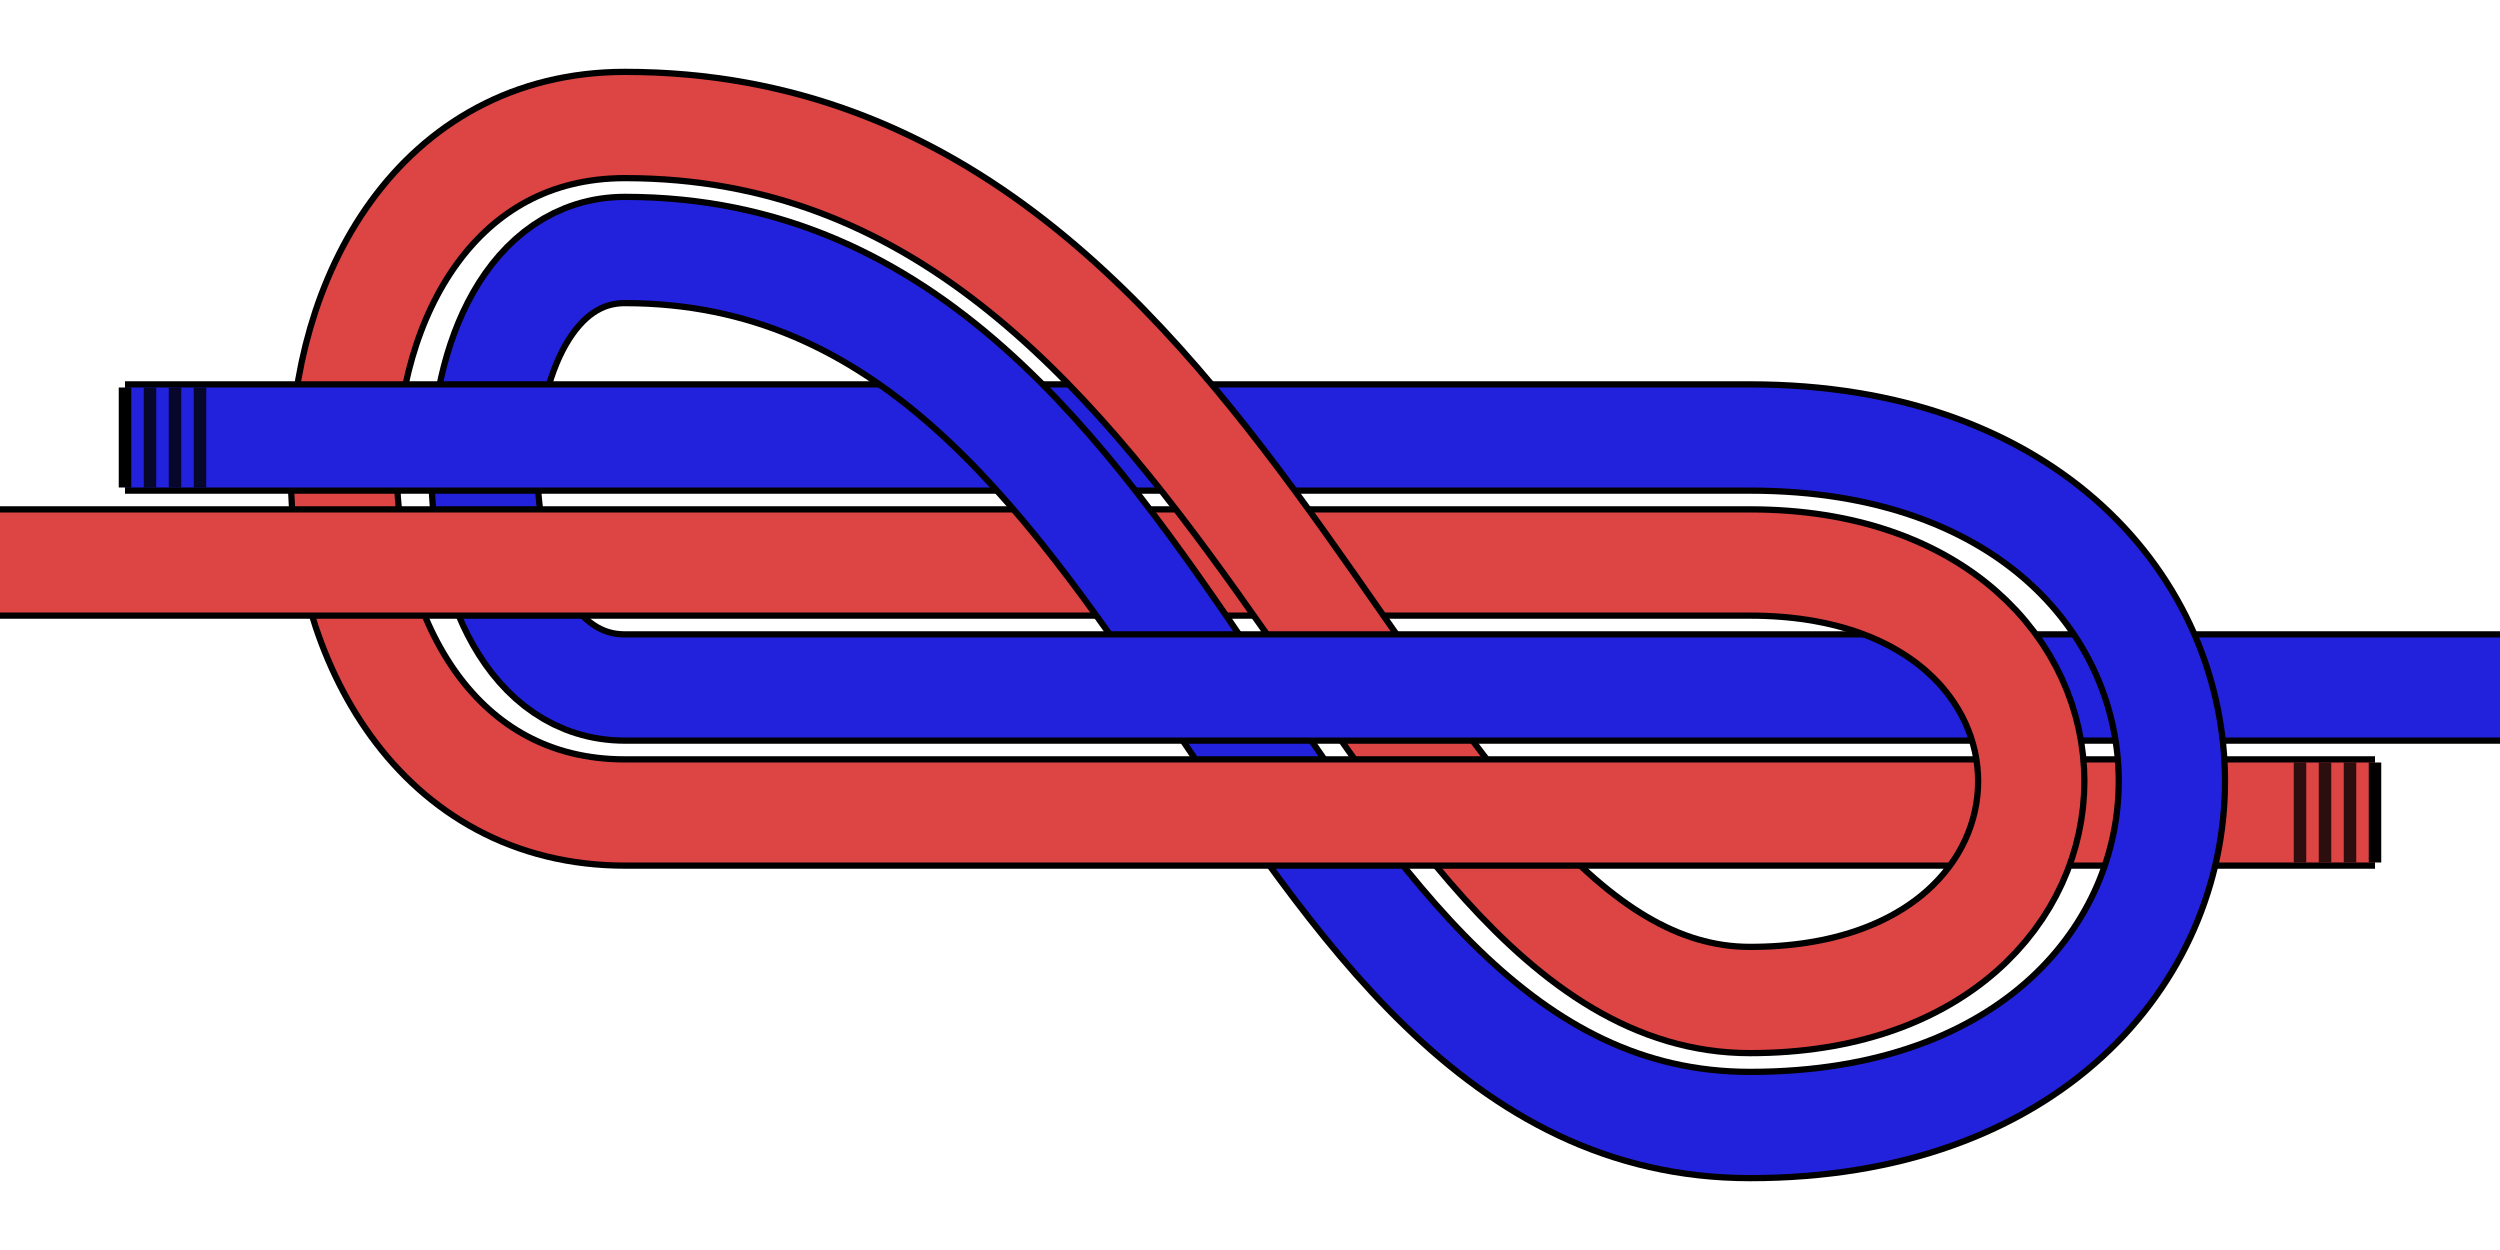
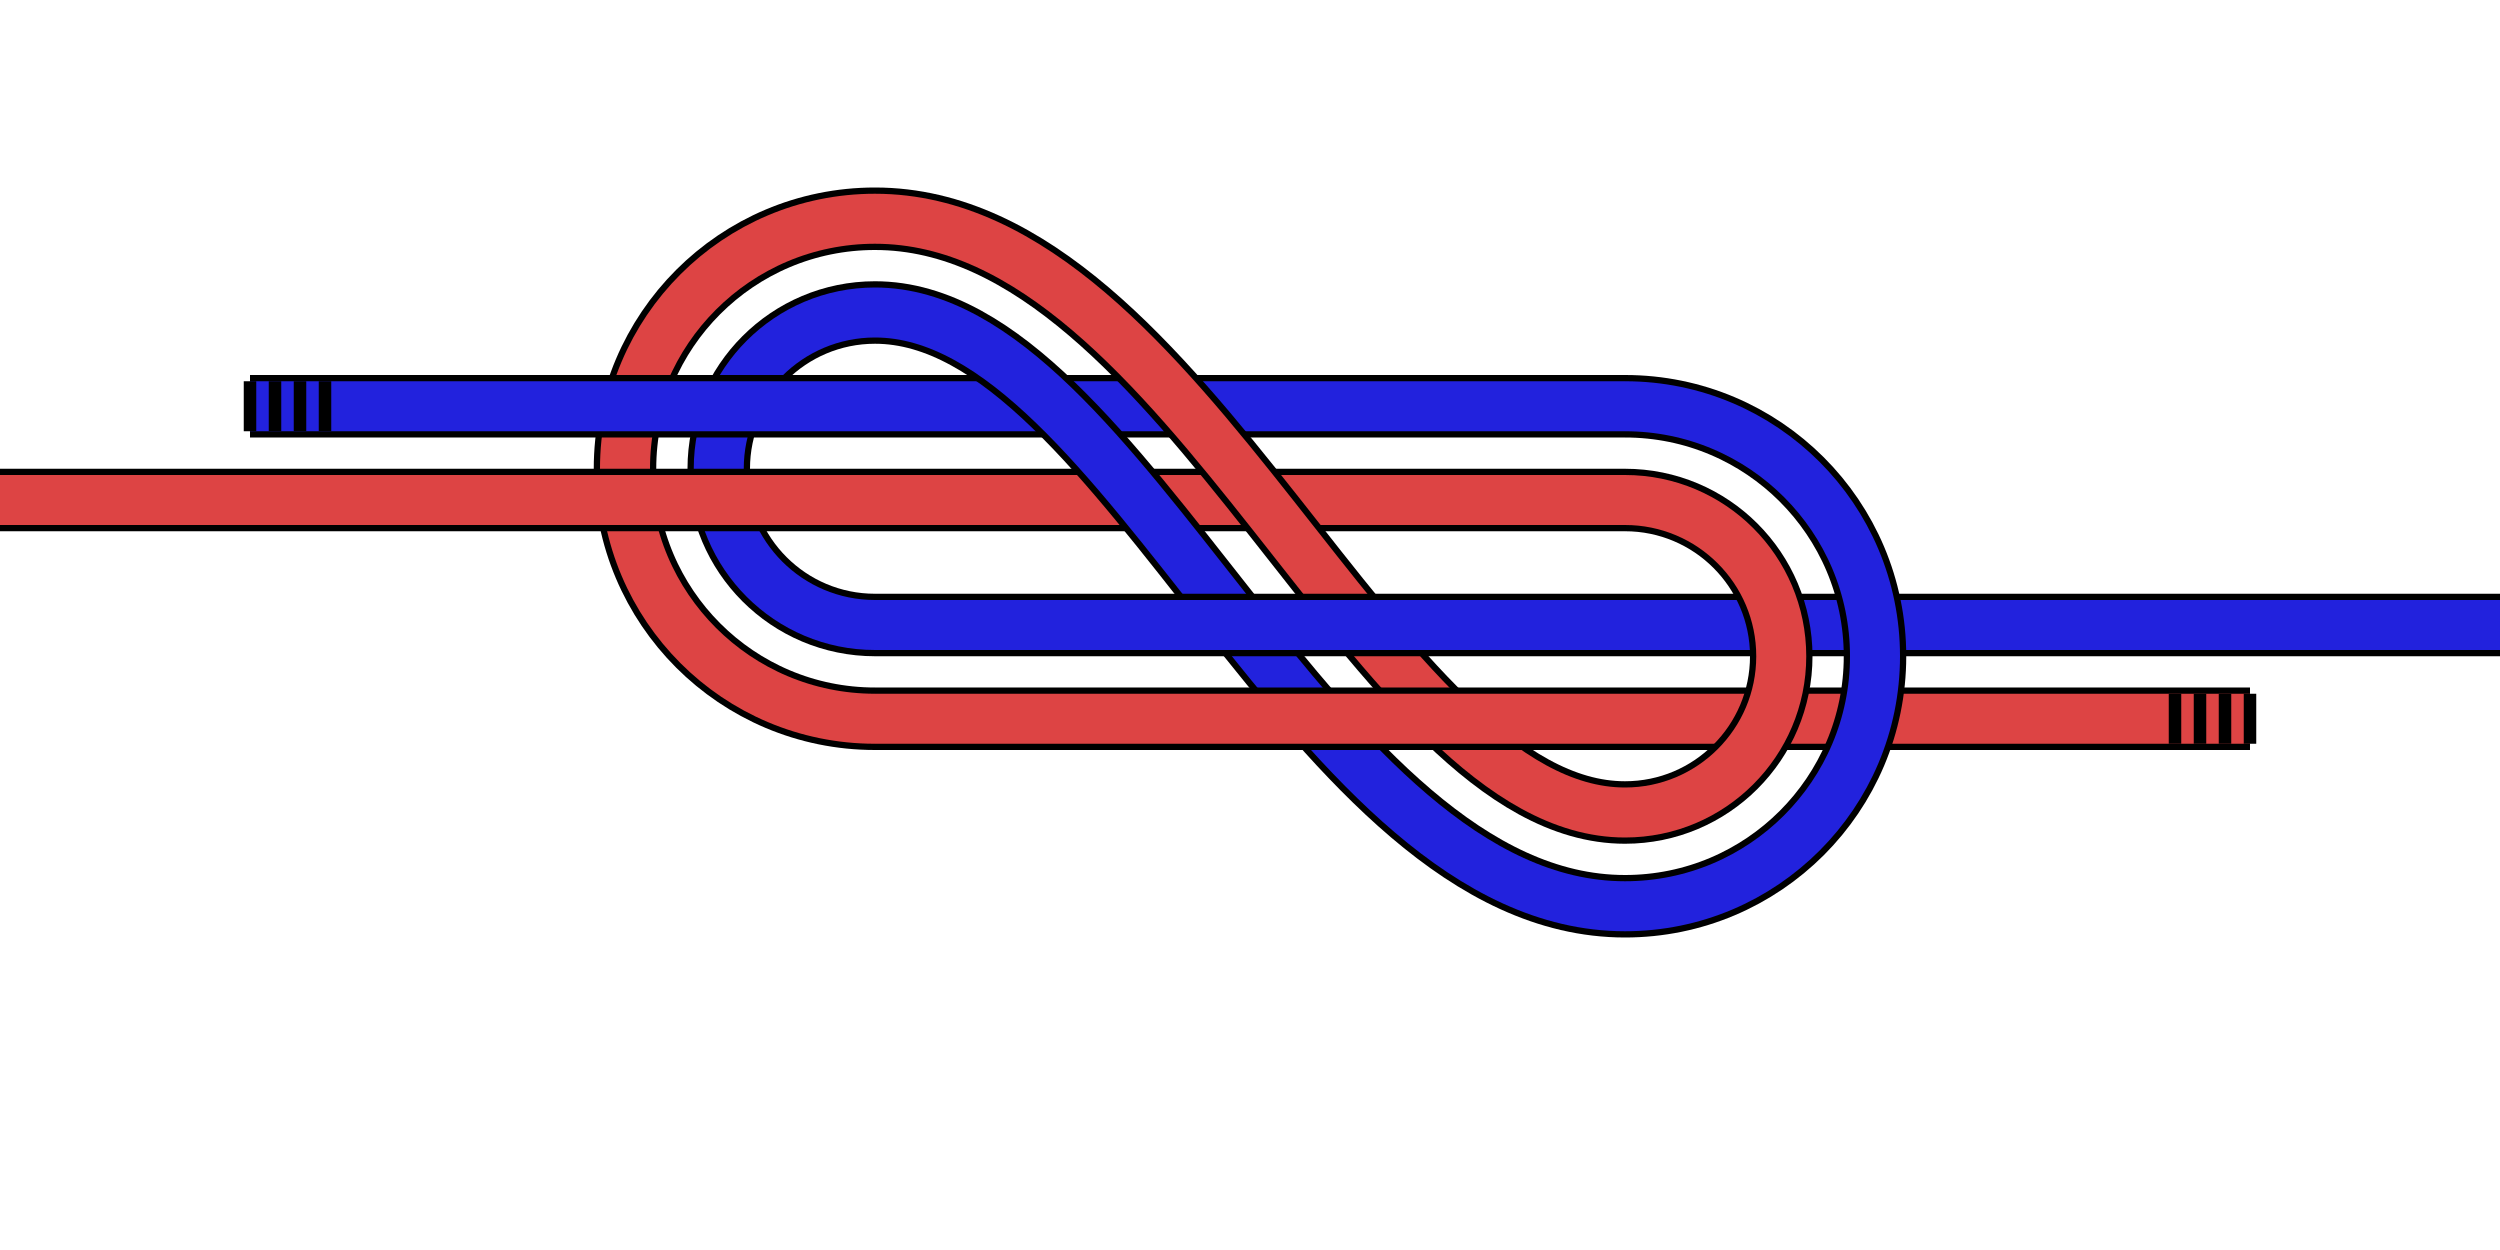
<svg xmlns="http://www.w3.org/2000/svg" version="1.1" baseProfile="full" width="400" height="200" viewBox="0 0 200 100">
-   <path d="M 50 65 C 20 65, 20 10, 50 10" stroke="black" stroke-width="9" fill="transparent" />
-   <path d="M 50 65 C 20 65, 20 10, 50 10" stroke="#D44" stroke-width="8" fill="transparent" />
-   <path d="M 50 55 C 35 55, 35 20, 50 20" stroke="black" stroke-width="9" fill="transparent" />
-   <path d="M 50 55 C 35 55, 35 20, 50 20" stroke="#22D" stroke-width="8" fill="transparent" />
-   <path d="M 0 45 H 140" stroke="black" stroke-width="9" fill="transparent" />
-   <path d="M 0 45 H 140" stroke="#D44" stroke-width="8" fill="transparent" />
-   <path d="M 10 35 H 140" stroke="black" stroke-width="9" fill="transparent" />
-   <path d="M 10 35 H 140" stroke="#22D" stroke-width="8" fill="transparent" />
-   <path d="M 50 10 C 100 10, 110 80, 140 80" stroke="black" stroke-width="9" fill="transparent" />
-   <path d="M 50 10 C 100 10, 110 80, 140 80" stroke="#D44" stroke-width="8" fill="transparent" />
-   <path d="M 50 20 C 95 20, 100 90, 140 90" stroke="black" stroke-width="9" fill="transparent" />
-   <path d="M 50 20 C 95 20, 100 90, 140 90" stroke="#22D" stroke-width="8" fill="transparent" />
-   <path d="M 50 65 H 190" stroke="black" stroke-width="9" fill="transparent" />
-   <path d="M 50 65 H 190" stroke="#D44" stroke-width="8" fill="transparent" />
-   <path d="M 50 55 H 200" stroke="black" stroke-width="9" fill="transparent" />
-   <path d="M 50 55 H 200" stroke="#22D" stroke-width="8" fill="transparent" />
-   <path d="M 140 45 C 170 45, 170 80, 140 80" stroke="black" stroke-width="9" fill="transparent" />
-   <path d="M 140 45 C 170 45, 170 80, 140 80" stroke="#D44" stroke-width="8" fill="transparent" />
-   <path d="M 140 35 C 185 35, 185 90, 140 90" stroke="black" stroke-width="9" fill="transparent" />
-   <path d="M 140 35 C 185 35, 185 90, 140 90" stroke="#22D" stroke-width="8" fill="transparent" />
-   <path d="M 190 61 v 8" stroke="black" stroke-width="1" fill="transparent" />
-   <path d="M 10 31 v 8" stroke="black" stroke-width="1" fill="transparent" />
-   <path d="M 188 61 v 8" stroke="black" stroke-width="1" fill="transparent" stroke-opacity="0.8" />
-   <path d="M 186 61 v 8" stroke="black" stroke-width="1" fill="transparent" stroke-opacity="0.8" />
-   <path d="M 184 61 v 8" stroke="black" stroke-width="1" fill="transparent" stroke-opacity="0.8" />
-   <path d="M 12 31 v 8" stroke="black" stroke-width="1" fill="transparent" stroke-opacity="0.8" />
-   <path d="M 14 31 v 8" stroke="black" stroke-width="1" fill="transparent" stroke-opacity="0.8" />
-   <path d="M 16 31 v 8" stroke="black" stroke-width="1" fill="transparent" stroke-opacity="0.8" />
+   <path d="M 70 17.5 A 20 20, 180,0,0, 70 57.5" stroke="black" stroke-width="5" fill="transparent" />
+   <path d="M 70 17.5 A 20 20, 180,0,0, 70 57.5" stroke="#D44" stroke-width="4" fill="transparent" />
+   <path d="M 70 50 A 12.5 12.5, 180,0,1, 70 25" stroke="black" stroke-width="5" fill="transparent" />
+   <path d="M 70 50 A 12.5 12.5, 180,0,1, 70 25" stroke="#22D" stroke-width="4" fill="transparent" />
+   <path d="M 0 40 H 130" stroke="black" stroke-width="5" fill="transparent" />
+   <path d="M 0 40 H 130" stroke="#D44" stroke-width="4" fill="transparent" />
+   <path d="M 130 32.5 H 20" stroke="black" stroke-width="5" fill="transparent" />
+   <path d="M 130 32.5 H 20" stroke="#22D" stroke-width="4" fill="transparent" />
+   <path d="M 130 65 C 110 65, 95 17.5, 70 17.5" stroke="black" stroke-width="5" fill="transparent" />
+   <path d="M 130 65 C 110 65, 95 17.5, 70 17.5" stroke="#D44" stroke-width="4" fill="transparent" />
+   <path d="M 70 25 C 90 25, 105 72.5, 130 72.5" stroke="black" stroke-width="5" fill="transparent" />
+   <path d="M 70 25 C 90 25, 105 72.5, 130 72.5" stroke="#22D" stroke-width="4" fill="transparent" />
+   <path d="M 70 57.5 H 180" stroke="black" stroke-width="5" fill="transparent" />
+   <path d="M 70 57.5 H 180" stroke="#D44" stroke-width="4" fill="transparent" />
+   <path d="M 200 50 H 70" stroke="black" stroke-width="5" fill="transparent" />
+   <path d="M 200 50 H 70" stroke="#22D" stroke-width="4" fill="transparent" />
+   <path d="M 130 40 A 12.5 12.5, 180,0,1, 130 65" stroke="black" stroke-width="5" fill="transparent" />
+   <path d="M 130 40 A 12.5 12.5, 180,0,1, 130 65" stroke="#D44" stroke-width="4" fill="transparent" />
+   <path d="M 130 72.5 A 20 20, 180,0,0, 130 32.5" stroke="black" stroke-width="5" fill="transparent" />
+   <path d="M 130 72.5 A 20 20, 180,0,0, 130 32.5" stroke="#22D" stroke-width="4" fill="transparent" />
+   <path d="M 180 55.5 v 4 m -2 -4 v 4 m -2 -4 v 4 m -2 -4 v 4" stroke="black" stroke-width="1" fill="transparent" />
+   <path d="M 20 30.5 v 4 m 2 -4 v 4 m 2 -4 v 4 m 2 -4 v 4" stroke="black" stroke-width="1" fill="transparent" />
</svg>
